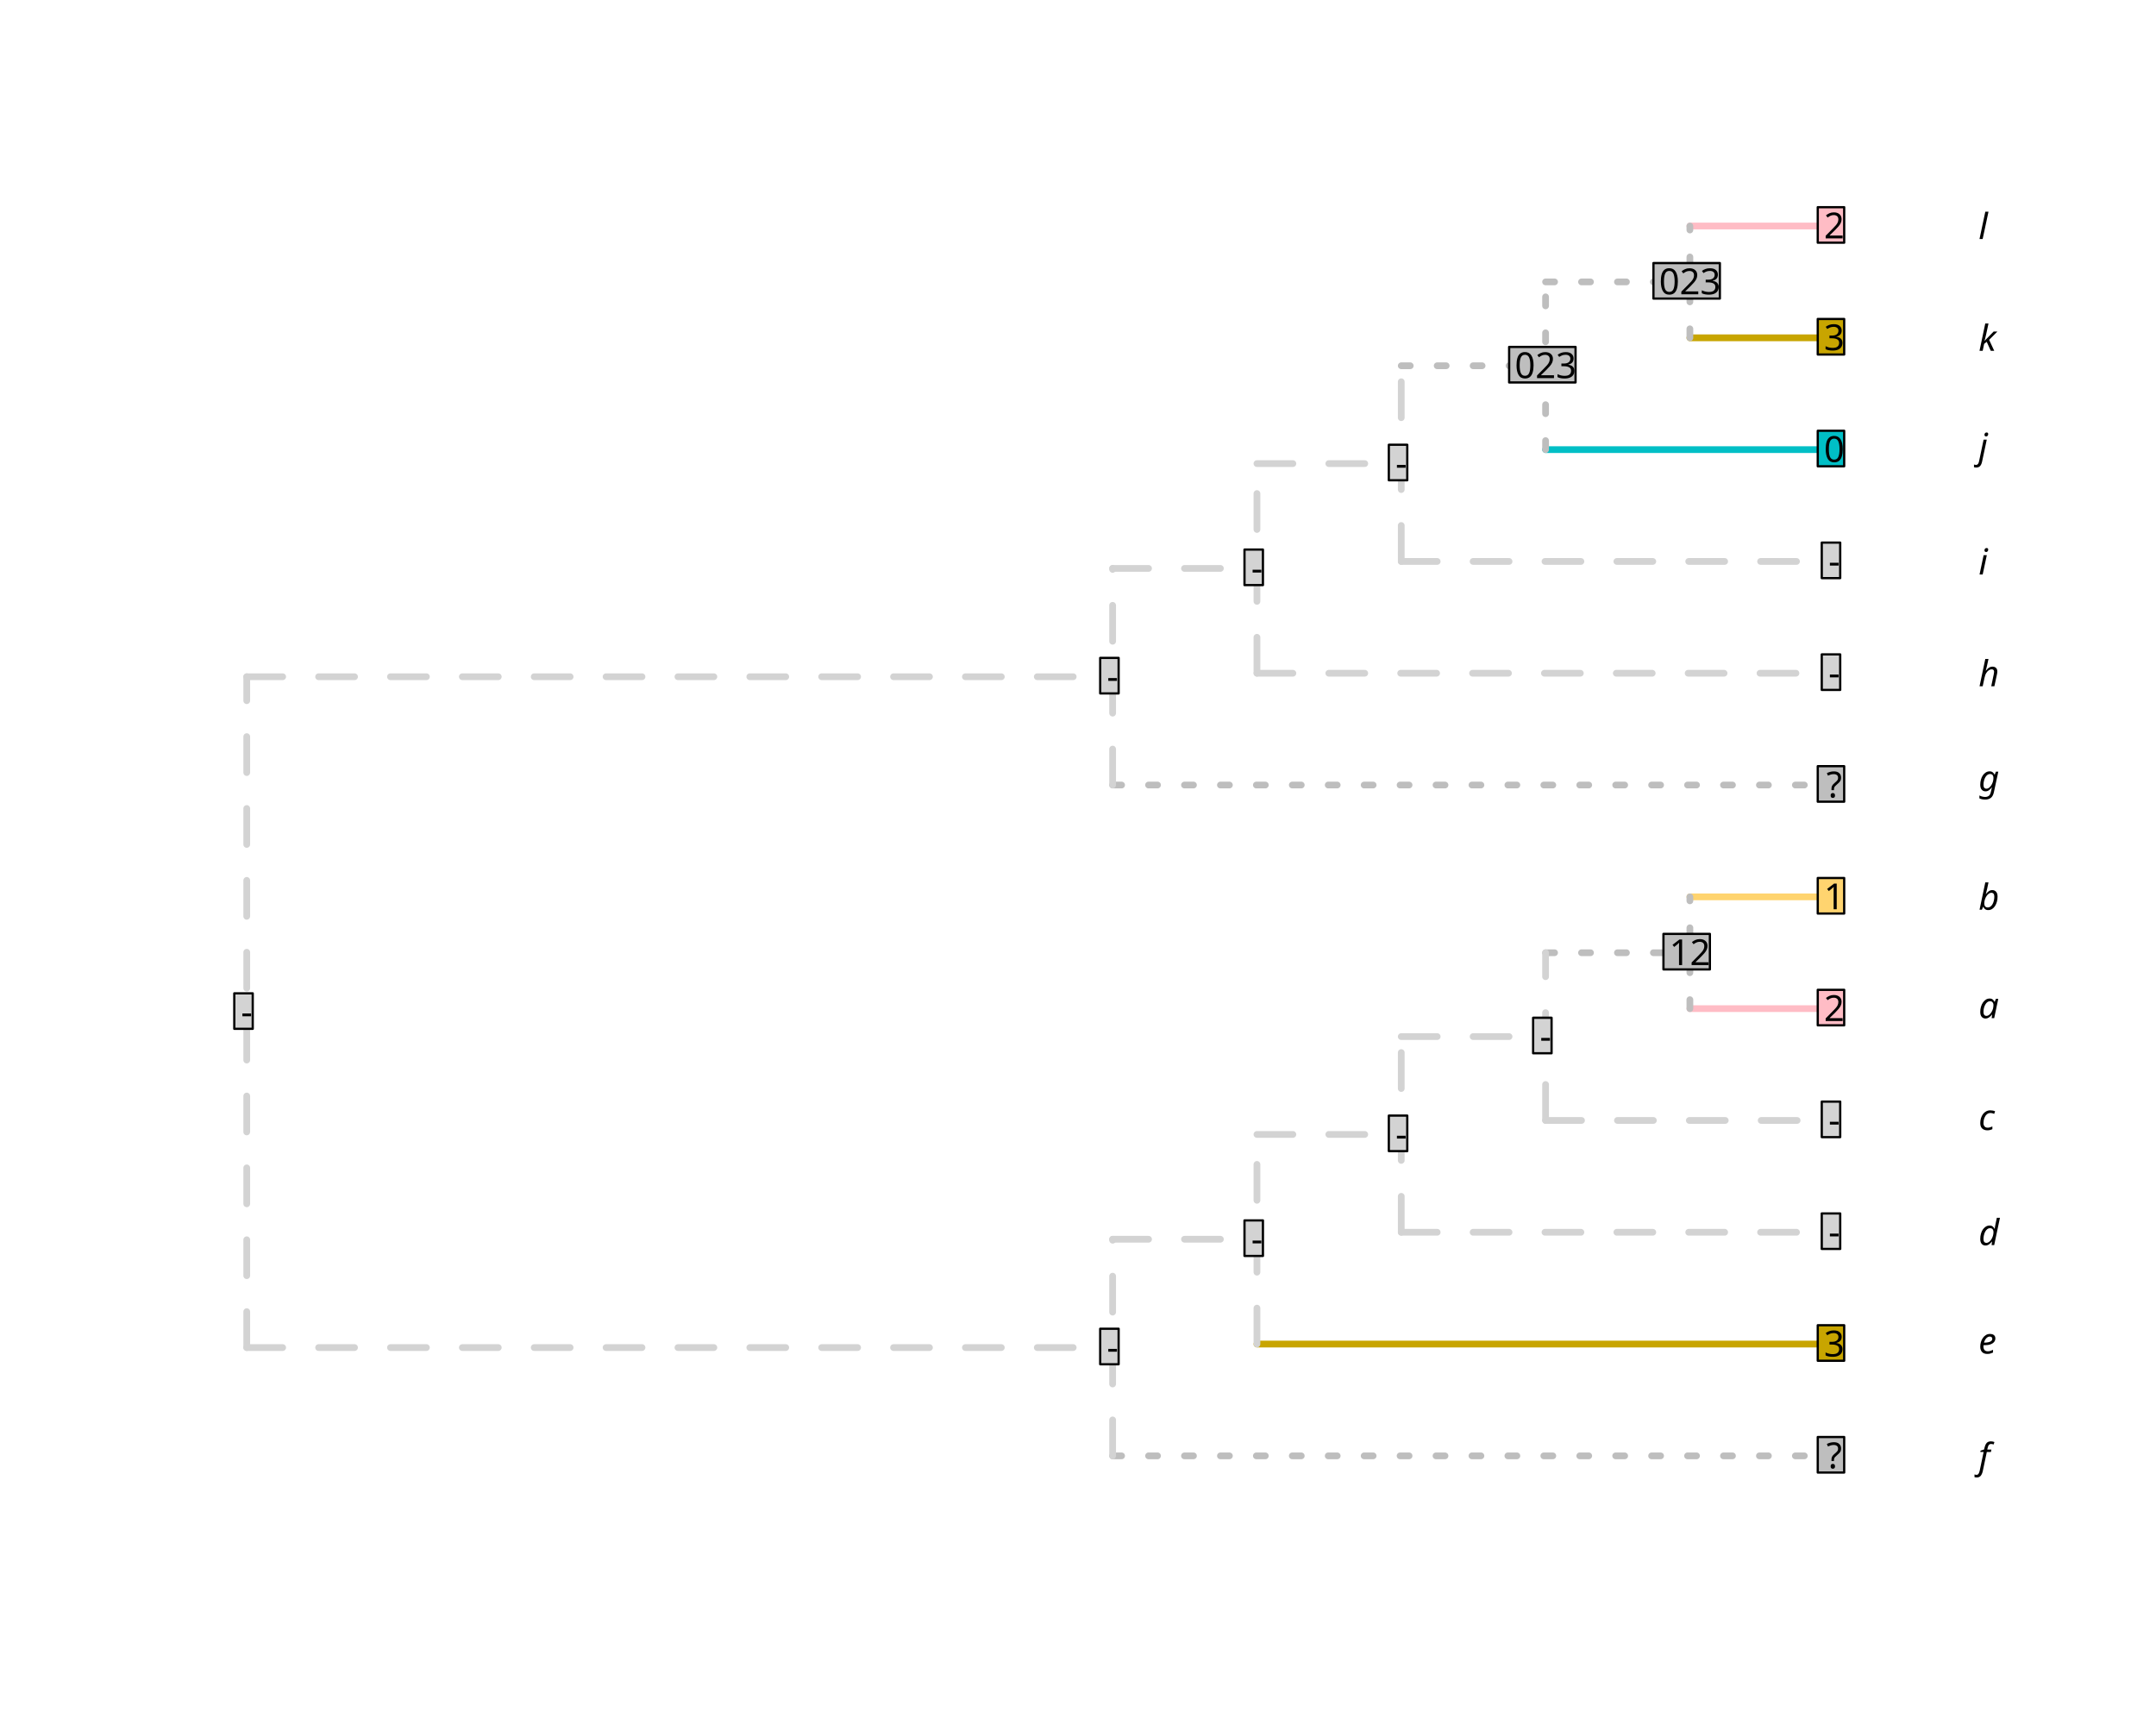
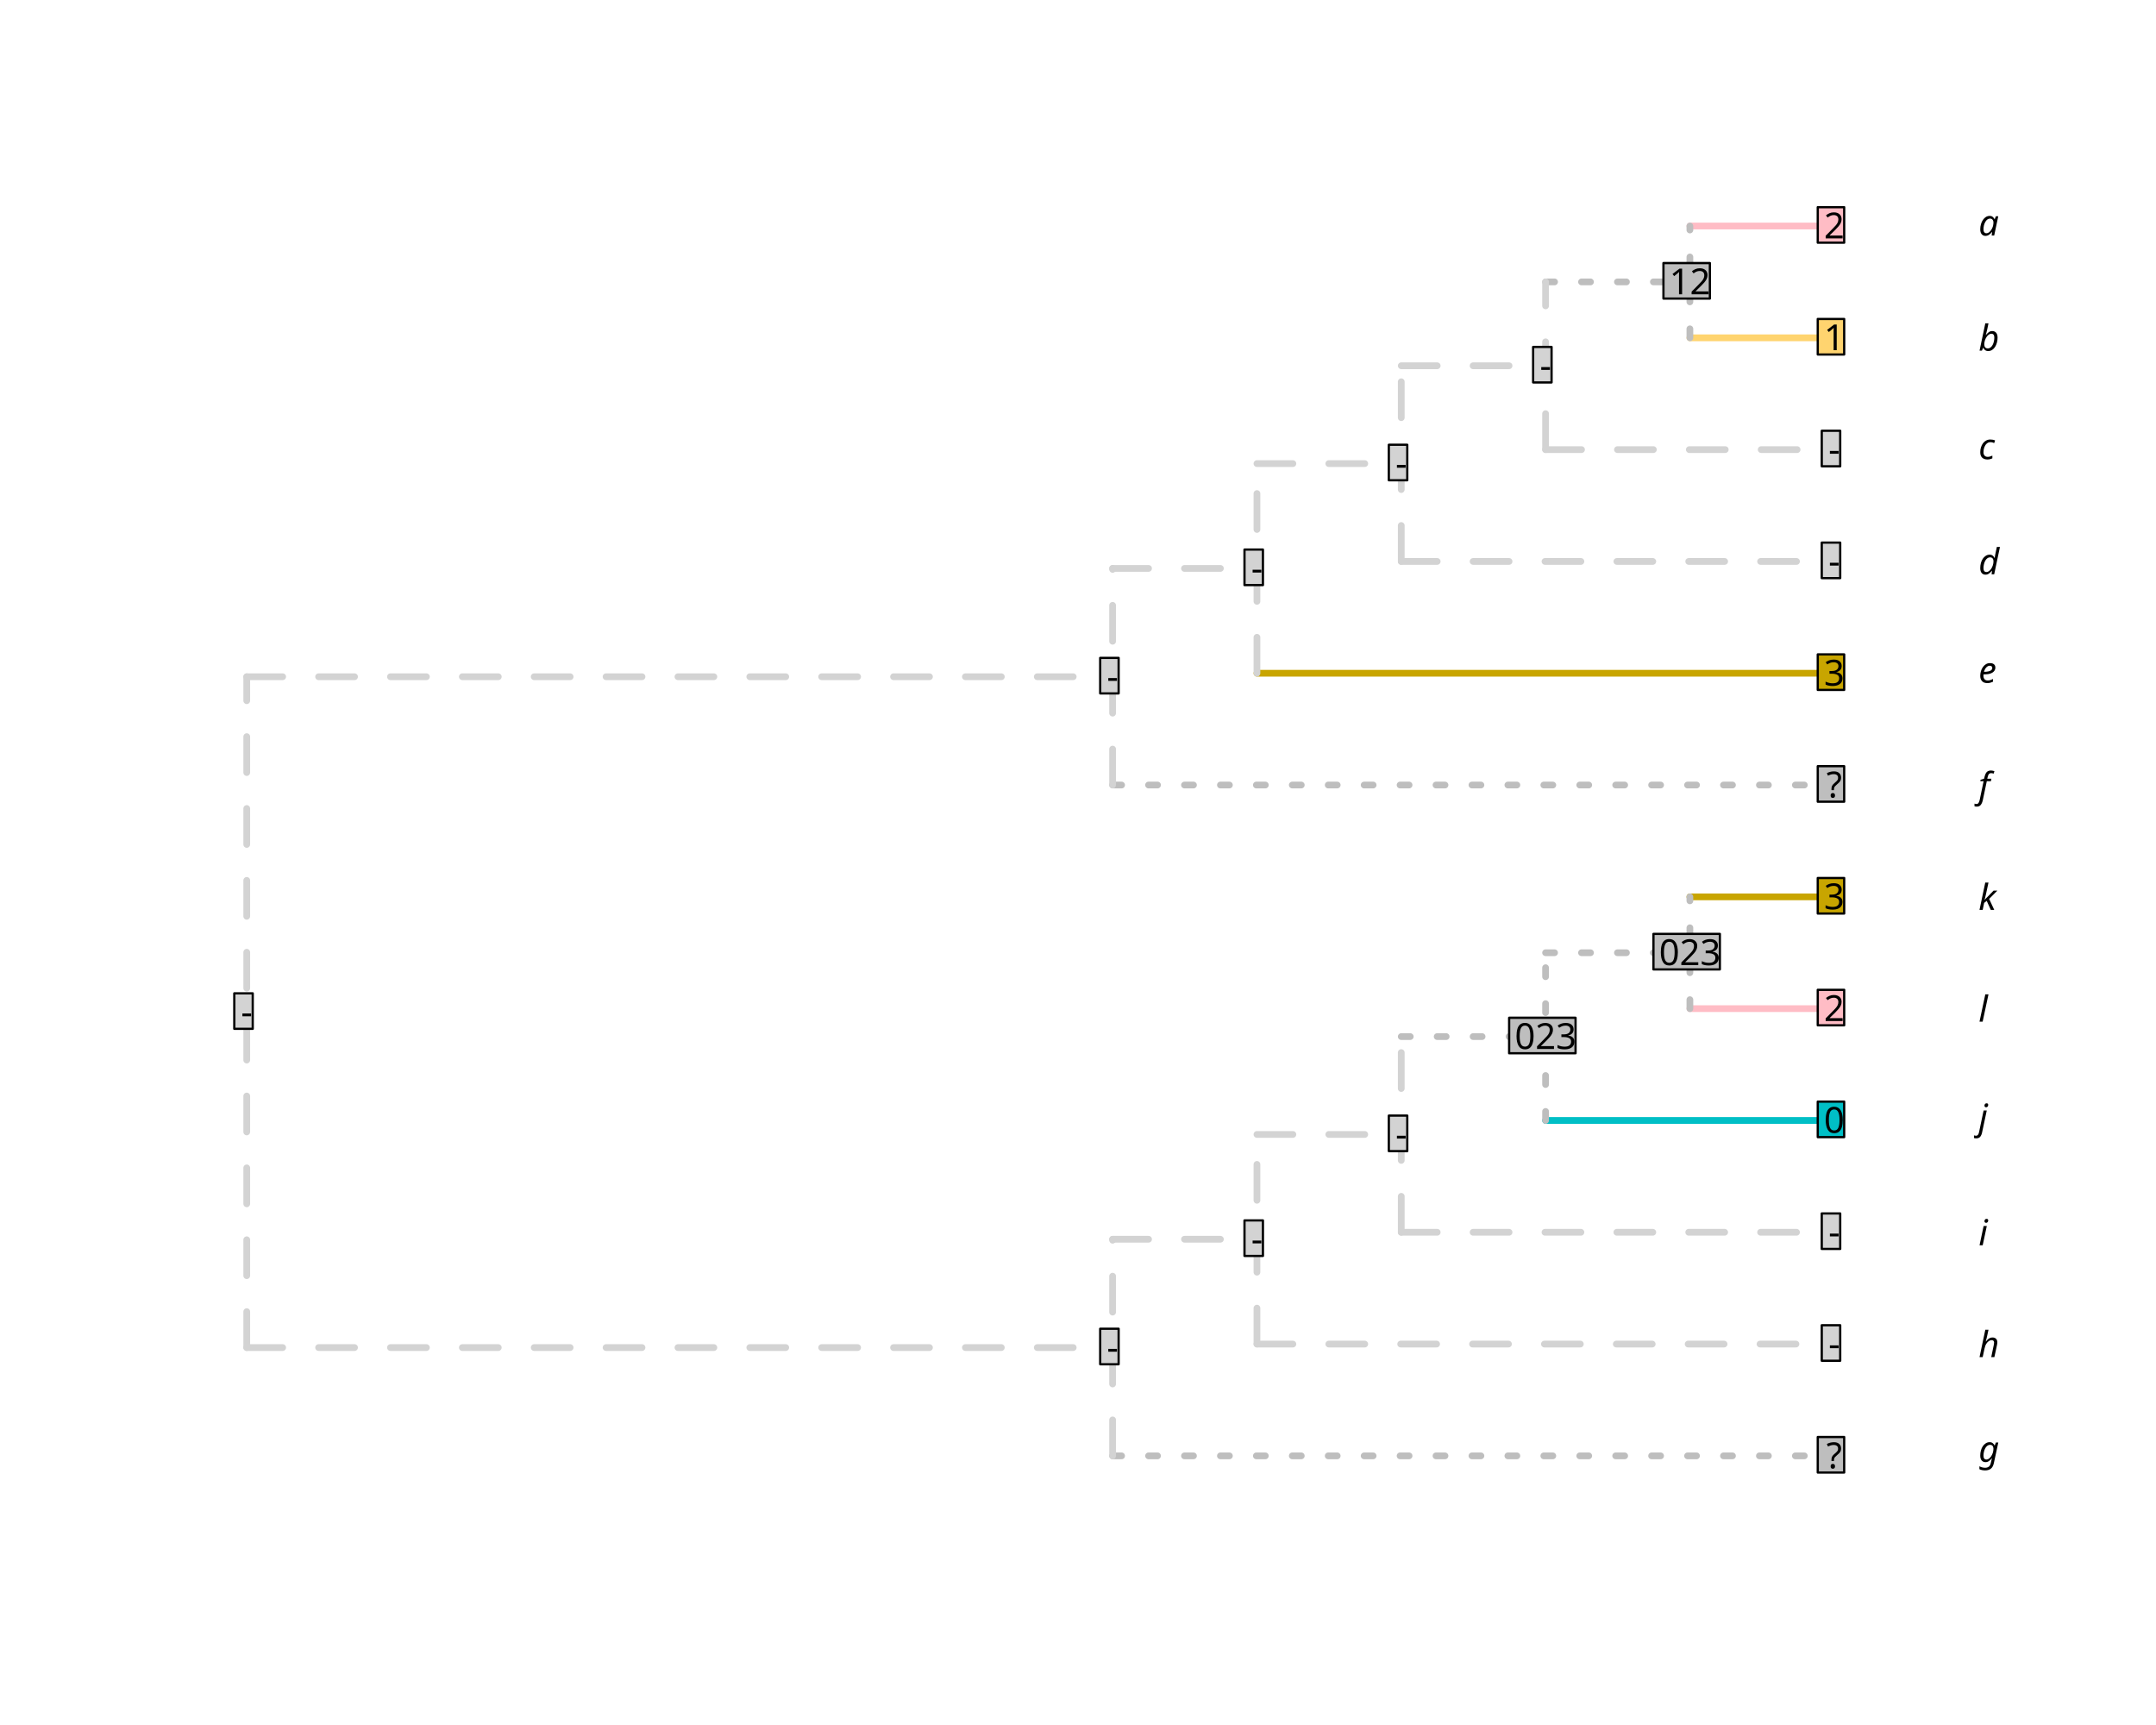
<svg xmlns="http://www.w3.org/2000/svg" class="svglite" data-engine-version="2.0" width="720.00pt" height="576.00pt" viewBox="0 0 720.00 576.00">
  <defs>
    <style type="text/css">
    .svglite line, .svglite polyline, .svglite polygon, .svglite path, .svglite rect, .svglite circle {
      fill: none;
      stroke: #000000;
      stroke-linecap: round;
      stroke-linejoin: round;
      stroke-miterlimit: 10.00;
    }
  </style>
  </defs>
  <rect width="100%" height="100%" style="stroke: none; fill: #FFFFFF;" />
  <defs>
    <clipPath id="cpMC4wMHw3MjAuMDB8MC4wMHw1NzYuMDA=">
      <rect x="0.00" y="0.00" width="720.00" height="576.00" />
    </clipPath>
  </defs>
  <g clip-path="url(#cpMC4wMHw3MjAuMDB8MC4wMHw1NzYuMDA=)">
</g>
  <defs>
    <clipPath id="cpNTkuMDR8Njg5Ljc2fDU5LjA0fDUwMi41Ng==">
      <rect x="59.04" y="59.04" width="630.72" height="443.52" />
    </clipPath>
  </defs>
  <g clip-path="url(#cpNTkuMDR8Njg5Ljc2fDU5LjA0fDUwMi41Ng==)">
    <line x1="82.40" y1="449.97" x2="371.56" y2="449.97" style="stroke-width: 2.25; stroke: #D3D3D3; stroke-dasharray: 12.00,12.00;" />
    <line x1="371.56" y1="486.13" x2="612.54" y2="486.13" style="stroke-width: 2.25; stroke: #BEBEBE; stroke-dasharray: 3.00,9.00;" />
    <line x1="371.56" y1="413.80" x2="419.76" y2="413.80" style="stroke-width: 2.25; stroke: #D3D3D3; stroke-dasharray: 12.00,12.00;" />
-     <line x1="419.76" y1="448.80" x2="612.54" y2="448.80" style="stroke-width: 2.25; stroke: #C8A500;" />
+     <line x1="419.76" y1="448.80" x2="612.54" y2="448.80" style="stroke-width: 2.25; stroke: #D3D3D3; stroke-dasharray: 12.00,12.00;" />
    <line x1="419.76" y1="378.80" x2="467.95" y2="378.80" style="stroke-width: 2.25; stroke: #D3D3D3; stroke-dasharray: 12.00,12.00;" />
    <line x1="467.95" y1="411.47" x2="612.54" y2="411.47" style="stroke-width: 2.25; stroke: #D3D3D3; stroke-dasharray: 12.00,12.00;" />
-     <line x1="467.95" y1="346.13" x2="516.15" y2="346.13" style="stroke-width: 2.25; stroke: #D3D3D3; stroke-dasharray: 12.00,12.00;" />
-     <line x1="516.15" y1="374.13" x2="612.54" y2="374.13" style="stroke-width: 2.25; stroke: #D3D3D3; stroke-dasharray: 12.00,12.00;" />
+     <line x1="467.95" y1="346.13" x2="516.15" y2="346.13" style="stroke-width: 2.25; stroke: #BEBEBE; stroke-dasharray: 3.00,9.00;" />
+     <line x1="516.15" y1="374.13" x2="612.54" y2="374.13" style="stroke-width: 2.25; stroke: #00BFC6;" />
    <line x1="516.15" y1="318.13" x2="564.34" y2="318.13" style="stroke-width: 2.25; stroke: #BEBEBE; stroke-dasharray: 3.00,9.00;" />
    <line x1="564.34" y1="336.80" x2="612.54" y2="336.80" style="stroke-width: 2.25; stroke: #FFBCC5;" />
-     <line x1="564.34" y1="299.47" x2="612.54" y2="299.47" style="stroke-width: 2.25; stroke: #FFD46F;" />
+     <line x1="564.34" y1="299.47" x2="612.54" y2="299.47" style="stroke-width: 2.25; stroke: #C8A500;" />
    <line x1="82.40" y1="225.97" x2="371.56" y2="225.97" style="stroke-width: 2.25; stroke: #D3D3D3; stroke-dasharray: 12.00,12.00;" />
    <line x1="371.56" y1="262.13" x2="612.54" y2="262.13" style="stroke-width: 2.25; stroke: #BEBEBE; stroke-dasharray: 3.00,9.00;" />
    <line x1="371.56" y1="189.80" x2="419.76" y2="189.80" style="stroke-width: 2.25; stroke: #D3D3D3; stroke-dasharray: 12.00,12.00;" />
-     <line x1="419.76" y1="224.80" x2="612.54" y2="224.80" style="stroke-width: 2.25; stroke: #D3D3D3; stroke-dasharray: 12.00,12.00;" />
+     <line x1="419.76" y1="224.80" x2="612.54" y2="224.80" style="stroke-width: 2.25; stroke: #C8A500;" />
    <line x1="419.76" y1="154.80" x2="467.95" y2="154.80" style="stroke-width: 2.25; stroke: #D3D3D3; stroke-dasharray: 12.00,12.00;" />
    <line x1="467.95" y1="187.47" x2="612.54" y2="187.47" style="stroke-width: 2.25; stroke: #D3D3D3; stroke-dasharray: 12.00,12.00;" />
-     <line x1="467.95" y1="122.13" x2="516.15" y2="122.13" style="stroke-width: 2.25; stroke: #BEBEBE; stroke-dasharray: 3.00,9.00;" />
-     <line x1="516.15" y1="150.13" x2="612.54" y2="150.13" style="stroke-width: 2.25; stroke: #00BFC6;" />
+     <line x1="467.95" y1="122.13" x2="516.15" y2="122.13" style="stroke-width: 2.25; stroke: #D3D3D3; stroke-dasharray: 12.00,12.00;" />
+     <line x1="516.15" y1="150.13" x2="612.54" y2="150.13" style="stroke-width: 2.25; stroke: #D3D3D3; stroke-dasharray: 12.00,12.00;" />
    <line x1="516.15" y1="94.13" x2="564.34" y2="94.13" style="stroke-width: 2.25; stroke: #BEBEBE; stroke-dasharray: 3.00,9.00;" />
-     <line x1="564.34" y1="112.80" x2="612.54" y2="112.80" style="stroke-width: 2.25; stroke: #C8A500;" />
+     <line x1="564.34" y1="112.80" x2="612.54" y2="112.80" style="stroke-width: 2.25; stroke: #FFD46F;" />
    <line x1="564.34" y1="75.47" x2="612.54" y2="75.47" style="stroke-width: 2.25; stroke: #FFBCC5;" />
    <line x1="82.40" y1="449.97" x2="82.40" y2="225.97" style="stroke-width: 2.25; stroke: #D3D3D3; stroke-dasharray: 12.00,12.00;" />
+     <line x1="371.56" y1="262.13" x2="371.56" y2="189.80" style="stroke-width: 2.25; stroke: #D3D3D3; stroke-dasharray: 12.00,12.00;" />
+     <line x1="419.76" y1="224.80" x2="419.76" y2="154.80" style="stroke-width: 2.25; stroke: #D3D3D3; stroke-dasharray: 12.00,12.00;" />
+     <line x1="467.95" y1="187.47" x2="467.95" y2="122.13" style="stroke-width: 2.25; stroke: #D3D3D3; stroke-dasharray: 12.00,12.00;" />
+     <line x1="516.15" y1="150.13" x2="516.15" y2="94.13" style="stroke-width: 2.25; stroke: #D3D3D3; stroke-dasharray: 12.00,12.00;" />
+     <line x1="564.34" y1="112.80" x2="564.34" y2="75.47" style="stroke-width: 2.25; stroke: #BEBEBE; stroke-dasharray: 3.00,9.00;" />
    <line x1="371.56" y1="486.13" x2="371.56" y2="413.80" style="stroke-width: 2.25; stroke: #D3D3D3; stroke-dasharray: 12.00,12.00;" />
    <line x1="419.76" y1="448.80" x2="419.76" y2="378.80" style="stroke-width: 2.25; stroke: #D3D3D3; stroke-dasharray: 12.00,12.00;" />
    <line x1="467.95" y1="411.47" x2="467.95" y2="346.13" style="stroke-width: 2.25; stroke: #D3D3D3; stroke-dasharray: 12.00,12.00;" />
-     <line x1="516.15" y1="374.13" x2="516.15" y2="318.13" style="stroke-width: 2.25; stroke: #D3D3D3; stroke-dasharray: 12.00,12.00;" />
+     <line x1="516.15" y1="374.13" x2="516.15" y2="318.13" style="stroke-width: 2.25; stroke: #BEBEBE; stroke-dasharray: 3.00,9.00;" />
    <line x1="564.34" y1="336.80" x2="564.34" y2="299.47" style="stroke-width: 2.25; stroke: #BEBEBE; stroke-dasharray: 3.00,9.00;" />
-     <line x1="371.56" y1="262.13" x2="371.56" y2="189.80" style="stroke-width: 2.25; stroke: #D3D3D3; stroke-dasharray: 12.00,12.00;" />
-     <line x1="419.76" y1="224.80" x2="419.76" y2="154.80" style="stroke-width: 2.25; stroke: #D3D3D3; stroke-dasharray: 12.00,12.00;" />
-     <line x1="467.95" y1="187.47" x2="467.95" y2="122.13" style="stroke-width: 2.25; stroke: #D3D3D3; stroke-dasharray: 12.00,12.00;" />
-     <line x1="516.15" y1="150.13" x2="516.15" y2="94.13" style="stroke-width: 2.25; stroke: #BEBEBE; stroke-dasharray: 3.00,9.00;" />
-     <line x1="564.34" y1="112.80" x2="564.34" y2="75.47" style="stroke-width: 2.25; stroke: #BEBEBE; stroke-dasharray: 3.00,9.00;" />
-     <text x="660.73" y="339.97" style="font-size: 12.00px; font-style: italic; font-family: sans;" textLength="6.67px" lengthAdjust="spacingAndGlyphs">a</text>
-     <text x="660.73" y="303.76" style="font-size: 12.00px; font-style: italic; font-family: sans;" textLength="6.67px" lengthAdjust="spacingAndGlyphs">b</text>
-     <text x="660.73" y="377.30" style="font-size: 12.00px; font-style: italic; font-family: sans;" textLength="6.00px" lengthAdjust="spacingAndGlyphs">c</text>
-     <text x="660.73" y="415.76" style="font-size: 12.00px; font-style: italic; font-family: sans;" textLength="6.67px" lengthAdjust="spacingAndGlyphs">d</text>
-     <text x="660.73" y="451.97" style="font-size: 12.00px; font-style: italic; font-family: sans;" textLength="6.67px" lengthAdjust="spacingAndGlyphs">e</text>
-     <text x="660.73" y="490.47" style="font-size: 12.00px; font-style: italic; font-family: sans;" textLength="3.33px" lengthAdjust="spacingAndGlyphs">f</text>
-     <text x="660.73" y="264.11" style="font-size: 12.00px; font-style: italic; font-family: sans;" textLength="6.67px" lengthAdjust="spacingAndGlyphs">g</text>
-     <text x="660.73" y="229.15" style="font-size: 12.00px; font-style: italic; font-family: sans;" textLength="6.67px" lengthAdjust="spacingAndGlyphs">h</text>
-     <text x="660.73" y="191.82" style="font-size: 12.00px; font-style: italic; font-family: sans;" textLength="2.66px" lengthAdjust="spacingAndGlyphs">i</text>
-     <text x="660.73" y="153.24" style="font-size: 12.00px; font-style: italic; font-family: sans;" textLength="2.66px" lengthAdjust="spacingAndGlyphs">j</text>
-     <text x="660.73" y="117.15" style="font-size: 12.00px; font-style: italic; font-family: sans;" textLength="6.00px" lengthAdjust="spacingAndGlyphs">k</text>
-     <text x="660.73" y="79.82" style="font-size: 12.00px; font-style: italic; font-family: sans;" textLength="2.66px" lengthAdjust="spacingAndGlyphs">l</text>
+     <text x="660.73" y="78.64" style="font-size: 12.00px; font-style: italic; font-family: sans;" textLength="6.67px" lengthAdjust="spacingAndGlyphs">a</text>
+     <text x="660.73" y="117.09" style="font-size: 12.00px; font-style: italic; font-family: sans;" textLength="6.67px" lengthAdjust="spacingAndGlyphs">b</text>
+     <text x="660.73" y="153.30" style="font-size: 12.00px; font-style: italic; font-family: sans;" textLength="6.00px" lengthAdjust="spacingAndGlyphs">c</text>
+     <text x="660.73" y="191.76" style="font-size: 12.00px; font-style: italic; font-family: sans;" textLength="6.67px" lengthAdjust="spacingAndGlyphs">d</text>
+     <text x="660.73" y="227.97" style="font-size: 12.00px; font-style: italic; font-family: sans;" textLength="6.67px" lengthAdjust="spacingAndGlyphs">e</text>
+     <text x="660.73" y="266.47" style="font-size: 12.00px; font-style: italic; font-family: sans;" textLength="3.33px" lengthAdjust="spacingAndGlyphs">f</text>
+     <text x="660.73" y="488.11" style="font-size: 12.00px; font-style: italic; font-family: sans;" textLength="6.67px" lengthAdjust="spacingAndGlyphs">g</text>
+     <text x="660.73" y="453.15" style="font-size: 12.00px; font-style: italic; font-family: sans;" textLength="6.67px" lengthAdjust="spacingAndGlyphs">h</text>
+     <text x="660.73" y="415.82" style="font-size: 12.00px; font-style: italic; font-family: sans;" textLength="2.66px" lengthAdjust="spacingAndGlyphs">i</text>
+     <text x="660.73" y="377.24" style="font-size: 12.00px; font-style: italic; font-family: sans;" textLength="2.66px" lengthAdjust="spacingAndGlyphs">j</text>
+     <text x="660.73" y="303.82" style="font-size: 12.00px; font-style: italic; font-family: sans;" textLength="6.00px" lengthAdjust="spacingAndGlyphs">k</text>
+     <text x="660.73" y="341.15" style="font-size: 12.00px; font-style: italic; font-family: sans;" textLength="2.66px" lengthAdjust="spacingAndGlyphs">l</text>
+     <rect x="607.04" y="69.18" width="8.83" height="11.86" style="stroke-width: 0.75; fill: #FFBCC5;" />
+     <rect x="607.04" y="106.51" width="8.83" height="11.86" style="stroke-width: 0.75; fill: #FFD46F;" />
+     <rect x="608.38" y="143.84" width="6.16" height="11.86" style="stroke-width: 0.75; fill: #D3D3D3;" />
+     <rect x="608.38" y="181.18" width="6.16" height="11.86" style="stroke-width: 0.75; fill: #D3D3D3;" />
+     <rect x="607.04" y="218.51" width="8.83" height="11.86" style="stroke-width: 0.75; fill: #C8A500;" />
+     <rect x="607.04" y="255.84" width="8.83" height="11.86" style="stroke-width: 0.75; fill: #BEBEBE;" />
+     <rect x="607.04" y="479.84" width="8.83" height="11.86" style="stroke-width: 0.75; fill: #BEBEBE;" />
+     <rect x="608.38" y="442.51" width="6.16" height="11.86" style="stroke-width: 0.75; fill: #D3D3D3;" />
+     <rect x="608.38" y="405.18" width="6.16" height="11.86" style="stroke-width: 0.75; fill: #D3D3D3;" />
+     <rect x="607.04" y="367.84" width="8.83" height="11.86" style="stroke-width: 0.75; fill: #00BFC6;" />
+     <rect x="607.04" y="293.18" width="8.83" height="11.86" style="stroke-width: 0.75; fill: #C8A500;" />
    <rect x="607.04" y="330.51" width="8.83" height="11.86" style="stroke-width: 0.75; fill: #FFBCC5;" />
-     <rect x="607.04" y="293.18" width="8.83" height="11.86" style="stroke-width: 0.75; fill: #FFD46F;" />
-     <rect x="608.38" y="367.84" width="6.16" height="11.86" style="stroke-width: 0.75; fill: #D3D3D3;" />
-     <rect x="608.38" y="405.18" width="6.16" height="11.86" style="stroke-width: 0.75; fill: #D3D3D3;" />
-     <rect x="607.04" y="442.51" width="8.83" height="11.86" style="stroke-width: 0.75; fill: #C8A500;" />
-     <rect x="607.04" y="479.84" width="8.83" height="11.86" style="stroke-width: 0.75; fill: #BEBEBE;" />
-     <rect x="607.04" y="255.84" width="8.83" height="11.86" style="stroke-width: 0.75; fill: #BEBEBE;" />
-     <rect x="608.38" y="218.51" width="6.16" height="11.86" style="stroke-width: 0.75; fill: #D3D3D3;" />
-     <rect x="608.38" y="181.18" width="6.16" height="11.86" style="stroke-width: 0.75; fill: #D3D3D3;" />
-     <rect x="607.04" y="143.84" width="8.83" height="11.86" style="stroke-width: 0.75; fill: #00BFC6;" />
-     <rect x="607.04" y="106.51" width="8.83" height="11.86" style="stroke-width: 0.75; fill: #C8A500;" />
-     <rect x="607.04" y="69.18" width="8.83" height="11.86" style="stroke-width: 0.75; fill: #FFBCC5;" />
    <rect x="78.24" y="331.68" width="6.16" height="11.86" style="stroke-width: 0.75; fill: #D3D3D3;" />
+     <rect x="367.41" y="219.68" width="6.16" height="11.86" style="stroke-width: 0.75; fill: #D3D3D3;" />
+     <rect x="415.60" y="183.51" width="6.16" height="11.86" style="stroke-width: 0.75; fill: #D3D3D3;" />
+     <rect x="463.80" y="148.51" width="6.16" height="11.86" style="stroke-width: 0.75; fill: #D3D3D3;" />
+     <rect x="511.99" y="115.84" width="6.16" height="11.86" style="stroke-width: 0.75; fill: #D3D3D3;" />
+     <rect x="555.51" y="87.84" width="15.51" height="11.86" style="stroke-width: 0.75; fill: #BEBEBE;" />
    <rect x="367.41" y="443.68" width="6.16" height="11.86" style="stroke-width: 0.75; fill: #D3D3D3;" />
    <rect x="415.60" y="407.51" width="6.16" height="11.86" style="stroke-width: 0.75; fill: #D3D3D3;" />
    <rect x="463.80" y="372.51" width="6.16" height="11.86" style="stroke-width: 0.75; fill: #D3D3D3;" />
-     <rect x="511.99" y="339.84" width="6.16" height="11.86" style="stroke-width: 0.75; fill: #D3D3D3;" />
-     <rect x="555.51" y="311.84" width="15.51" height="11.86" style="stroke-width: 0.75; fill: #BEBEBE;" />
-     <rect x="367.41" y="219.68" width="6.16" height="11.86" style="stroke-width: 0.75; fill: #D3D3D3;" />
-     <rect x="415.60" y="183.51" width="6.16" height="11.86" style="stroke-width: 0.75; fill: #D3D3D3;" />
-     <rect x="463.80" y="148.51" width="6.16" height="11.86" style="stroke-width: 0.75; fill: #D3D3D3;" />
-     <rect x="503.98" y="115.84" width="22.18" height="11.86" style="stroke-width: 0.75; fill: #BEBEBE;" />
-     <rect x="552.17" y="87.84" width="22.18" height="11.86" style="stroke-width: 0.75; fill: #BEBEBE;" />
+     <rect x="503.98" y="339.84" width="22.18" height="11.86" style="stroke-width: 0.75; fill: #BEBEBE;" />
+     <rect x="552.17" y="311.84" width="22.18" height="11.86" style="stroke-width: 0.75; fill: #BEBEBE;" />
+     <text x="612.54" y="79.60" text-anchor="middle" style="font-size: 12.00px; font-family: sans;" textLength="6.67px" lengthAdjust="spacingAndGlyphs">2</text>
+     <text x="612.54" y="116.93" text-anchor="middle" style="font-size: 12.00px; font-family: sans;" textLength="6.67px" lengthAdjust="spacingAndGlyphs">1</text>
+     <text x="612.54" y="154.26" text-anchor="middle" style="font-size: 12.00px; font-family: sans;" textLength="4.00px" lengthAdjust="spacingAndGlyphs">-</text>
+     <text x="612.54" y="191.60" text-anchor="middle" style="font-size: 12.00px; font-family: sans;" textLength="4.00px" lengthAdjust="spacingAndGlyphs">-</text>
+     <text x="612.54" y="228.93" text-anchor="middle" style="font-size: 12.00px; font-family: sans;" textLength="6.67px" lengthAdjust="spacingAndGlyphs">3</text>
+     <text x="612.54" y="266.26" text-anchor="middle" style="font-size: 12.00px; font-family: sans;" textLength="6.67px" lengthAdjust="spacingAndGlyphs">?</text>
+     <text x="612.54" y="490.26" text-anchor="middle" style="font-size: 12.00px; font-family: sans;" textLength="6.67px" lengthAdjust="spacingAndGlyphs">?</text>
+     <text x="612.54" y="452.93" text-anchor="middle" style="font-size: 12.00px; font-family: sans;" textLength="4.00px" lengthAdjust="spacingAndGlyphs">-</text>
+     <text x="612.54" y="415.60" text-anchor="middle" style="font-size: 12.00px; font-family: sans;" textLength="4.00px" lengthAdjust="spacingAndGlyphs">-</text>
+     <text x="612.54" y="378.26" text-anchor="middle" style="font-size: 12.00px; font-family: sans;" textLength="6.67px" lengthAdjust="spacingAndGlyphs">0</text>
+     <text x="612.54" y="303.60" text-anchor="middle" style="font-size: 12.00px; font-family: sans;" textLength="6.67px" lengthAdjust="spacingAndGlyphs">3</text>
    <text x="612.54" y="340.93" text-anchor="middle" style="font-size: 12.00px; font-family: sans;" textLength="6.67px" lengthAdjust="spacingAndGlyphs">2</text>
-     <text x="612.54" y="303.60" text-anchor="middle" style="font-size: 12.00px; font-family: sans;" textLength="6.67px" lengthAdjust="spacingAndGlyphs">1</text>
-     <text x="612.54" y="378.26" text-anchor="middle" style="font-size: 12.00px; font-family: sans;" textLength="4.00px" lengthAdjust="spacingAndGlyphs">-</text>
-     <text x="612.54" y="415.60" text-anchor="middle" style="font-size: 12.00px; font-family: sans;" textLength="4.00px" lengthAdjust="spacingAndGlyphs">-</text>
-     <text x="612.54" y="452.93" text-anchor="middle" style="font-size: 12.00px; font-family: sans;" textLength="6.67px" lengthAdjust="spacingAndGlyphs">3</text>
-     <text x="612.54" y="490.26" text-anchor="middle" style="font-size: 12.00px; font-family: sans;" textLength="6.67px" lengthAdjust="spacingAndGlyphs">?</text>
-     <text x="612.54" y="266.26" text-anchor="middle" style="font-size: 12.00px; font-family: sans;" textLength="6.67px" lengthAdjust="spacingAndGlyphs">?</text>
-     <text x="612.54" y="228.93" text-anchor="middle" style="font-size: 12.00px; font-family: sans;" textLength="4.00px" lengthAdjust="spacingAndGlyphs">-</text>
-     <text x="612.54" y="191.60" text-anchor="middle" style="font-size: 12.00px; font-family: sans;" textLength="4.00px" lengthAdjust="spacingAndGlyphs">-</text>
-     <text x="612.54" y="154.26" text-anchor="middle" style="font-size: 12.00px; font-family: sans;" textLength="6.67px" lengthAdjust="spacingAndGlyphs">0</text>
-     <text x="612.54" y="116.93" text-anchor="middle" style="font-size: 12.00px; font-family: sans;" textLength="6.67px" lengthAdjust="spacingAndGlyphs">3</text>
-     <text x="612.54" y="79.60" text-anchor="middle" style="font-size: 12.00px; font-family: sans;" textLength="6.67px" lengthAdjust="spacingAndGlyphs">2</text>
    <text x="82.40" y="342.10" text-anchor="middle" style="font-size: 12.00px; font-family: sans;" textLength="4.00px" lengthAdjust="spacingAndGlyphs">-</text>
+     <text x="371.56" y="230.10" text-anchor="middle" style="font-size: 12.00px; font-family: sans;" textLength="4.00px" lengthAdjust="spacingAndGlyphs">-</text>
+     <text x="419.76" y="193.93" text-anchor="middle" style="font-size: 12.00px; font-family: sans;" textLength="4.00px" lengthAdjust="spacingAndGlyphs">-</text>
+     <text x="467.95" y="158.93" text-anchor="middle" style="font-size: 12.00px; font-family: sans;" textLength="4.00px" lengthAdjust="spacingAndGlyphs">-</text>
+     <text x="516.15" y="126.26" text-anchor="middle" style="font-size: 12.00px; font-family: sans;" textLength="4.00px" lengthAdjust="spacingAndGlyphs">-</text>
+     <text x="564.34" y="98.26" text-anchor="middle" style="font-size: 12.00px; font-family: sans;" textLength="13.35px" lengthAdjust="spacingAndGlyphs">12</text>
    <text x="371.56" y="454.10" text-anchor="middle" style="font-size: 12.00px; font-family: sans;" textLength="4.00px" lengthAdjust="spacingAndGlyphs">-</text>
    <text x="419.76" y="417.93" text-anchor="middle" style="font-size: 12.00px; font-family: sans;" textLength="4.00px" lengthAdjust="spacingAndGlyphs">-</text>
    <text x="467.95" y="382.93" text-anchor="middle" style="font-size: 12.00px; font-family: sans;" textLength="4.00px" lengthAdjust="spacingAndGlyphs">-</text>
-     <text x="516.15" y="350.26" text-anchor="middle" style="font-size: 12.00px; font-family: sans;" textLength="4.00px" lengthAdjust="spacingAndGlyphs">-</text>
-     <text x="564.34" y="322.26" text-anchor="middle" style="font-size: 12.00px; font-family: sans;" textLength="13.35px" lengthAdjust="spacingAndGlyphs">12</text>
-     <text x="371.56" y="230.10" text-anchor="middle" style="font-size: 12.00px; font-family: sans;" textLength="4.00px" lengthAdjust="spacingAndGlyphs">-</text>
-     <text x="419.76" y="193.93" text-anchor="middle" style="font-size: 12.00px; font-family: sans;" textLength="4.00px" lengthAdjust="spacingAndGlyphs">-</text>
-     <text x="467.95" y="158.93" text-anchor="middle" style="font-size: 12.00px; font-family: sans;" textLength="4.00px" lengthAdjust="spacingAndGlyphs">-</text>
-     <text x="516.15" y="126.26" text-anchor="middle" style="font-size: 12.00px; font-family: sans;" textLength="20.02px" lengthAdjust="spacingAndGlyphs">023</text>
-     <text x="564.34" y="98.26" text-anchor="middle" style="font-size: 12.00px; font-family: sans;" textLength="20.02px" lengthAdjust="spacingAndGlyphs">023</text>
+     <text x="516.15" y="350.26" text-anchor="middle" style="font-size: 12.00px; font-family: sans;" textLength="20.02px" lengthAdjust="spacingAndGlyphs">023</text>
+     <text x="564.34" y="322.26" text-anchor="middle" style="font-size: 12.00px; font-family: sans;" textLength="20.02px" lengthAdjust="spacingAndGlyphs">023</text>
  </g>
</svg>
